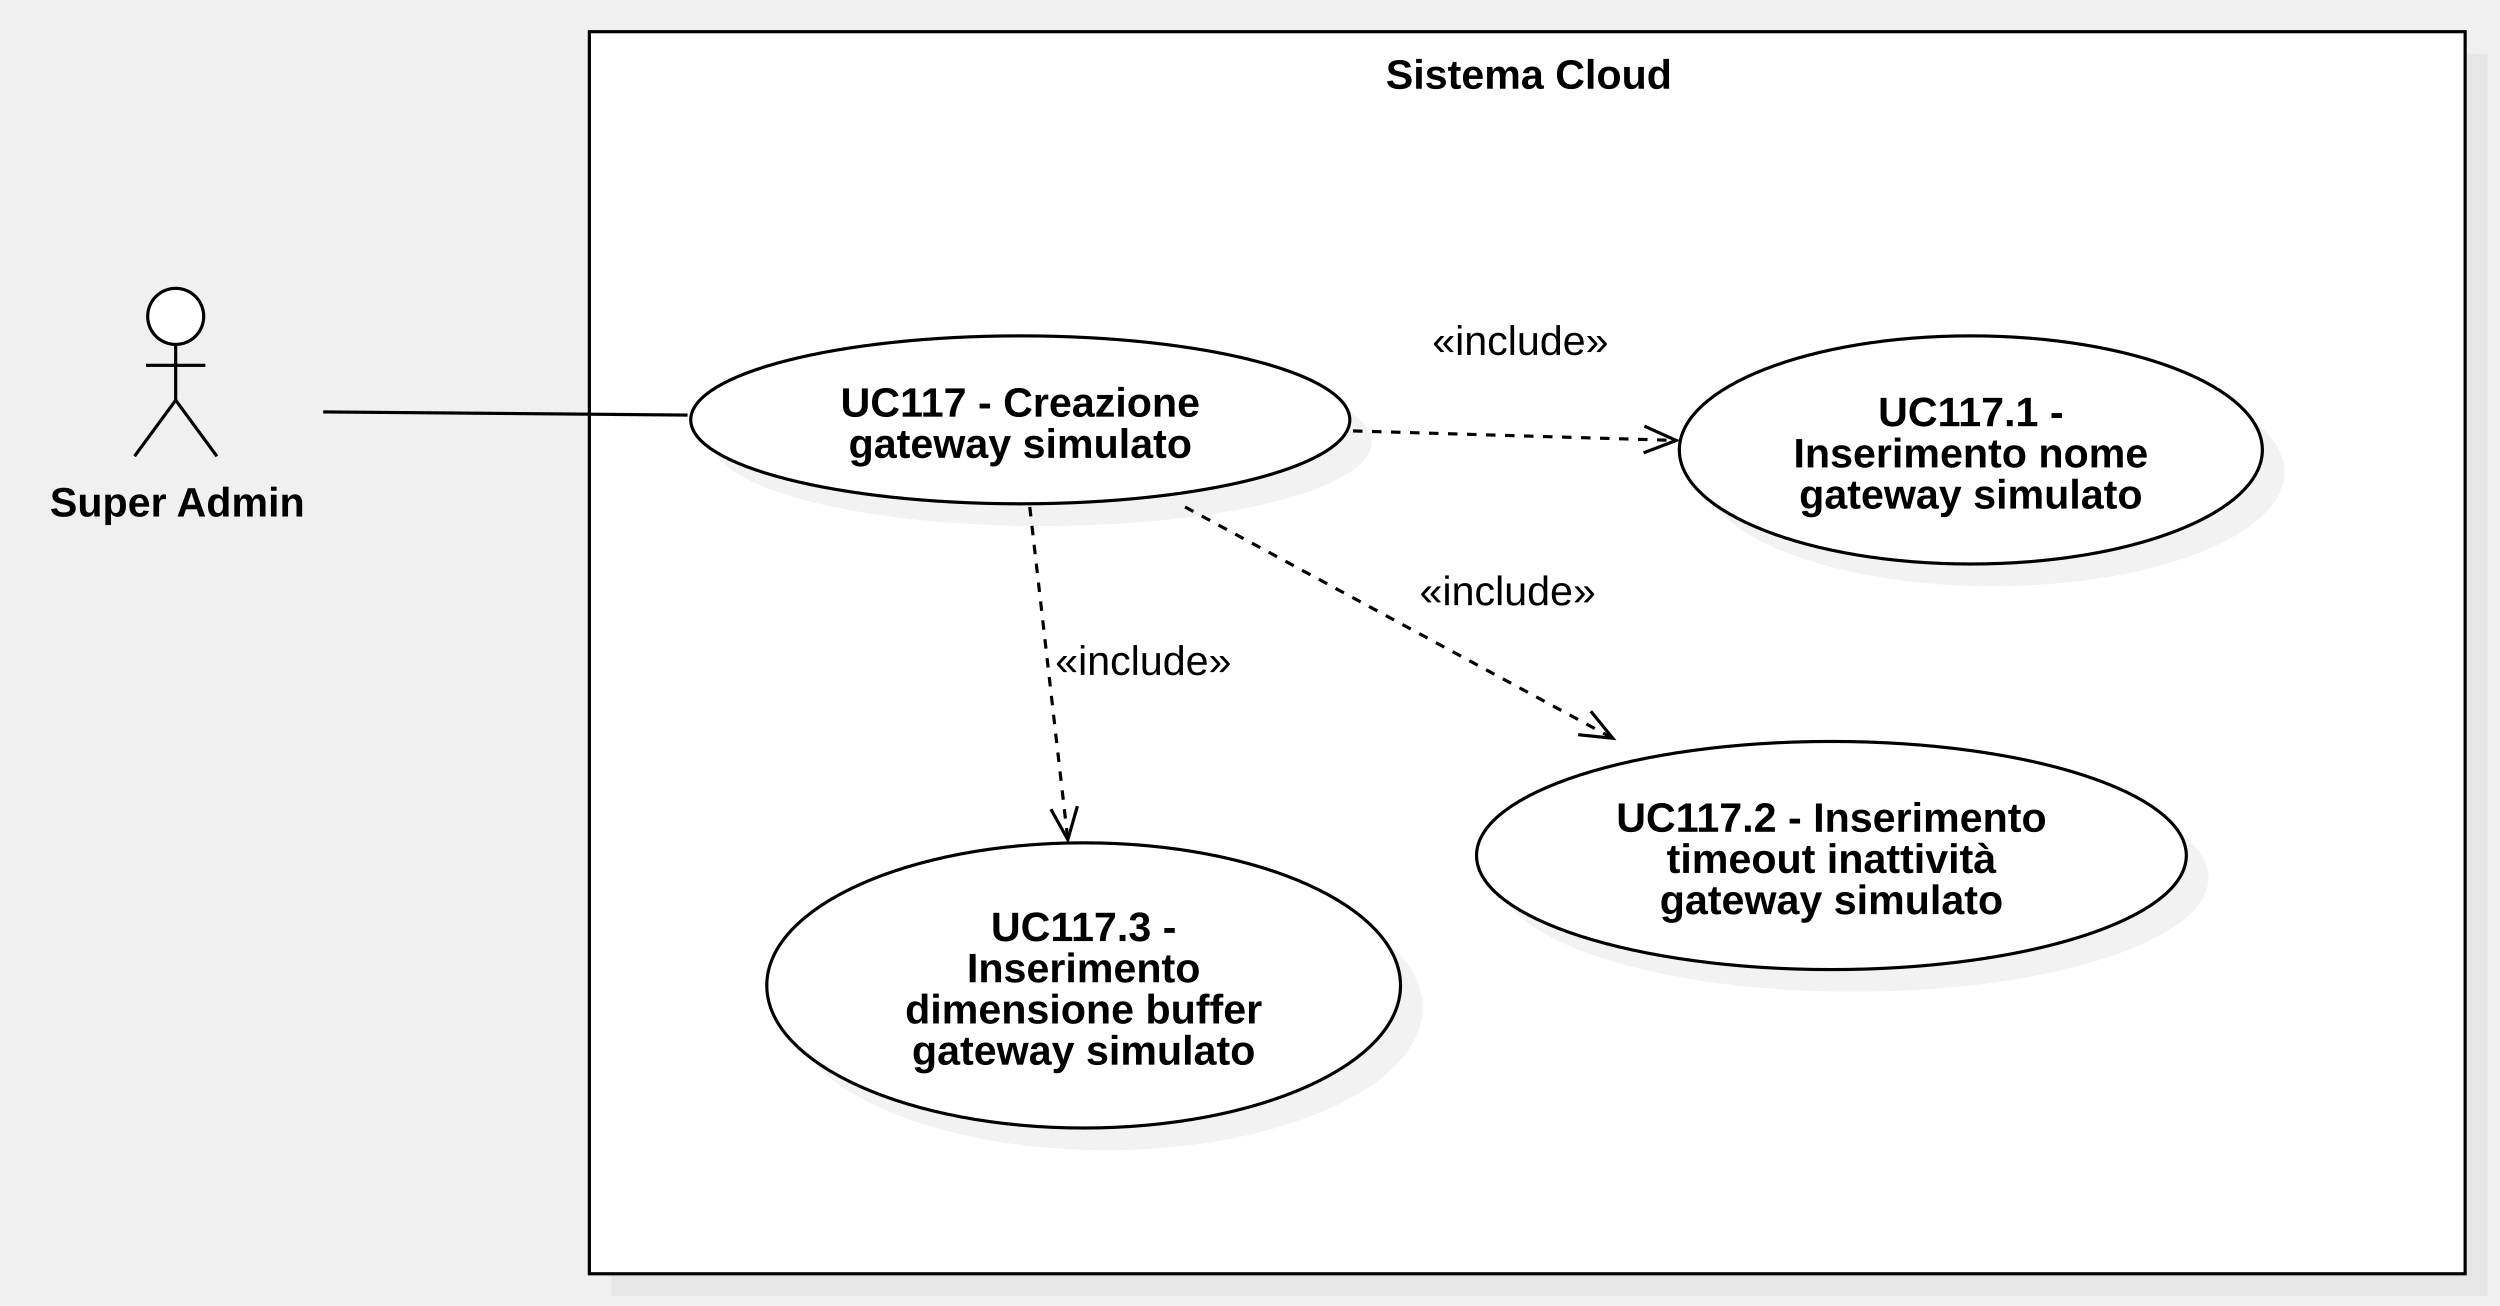
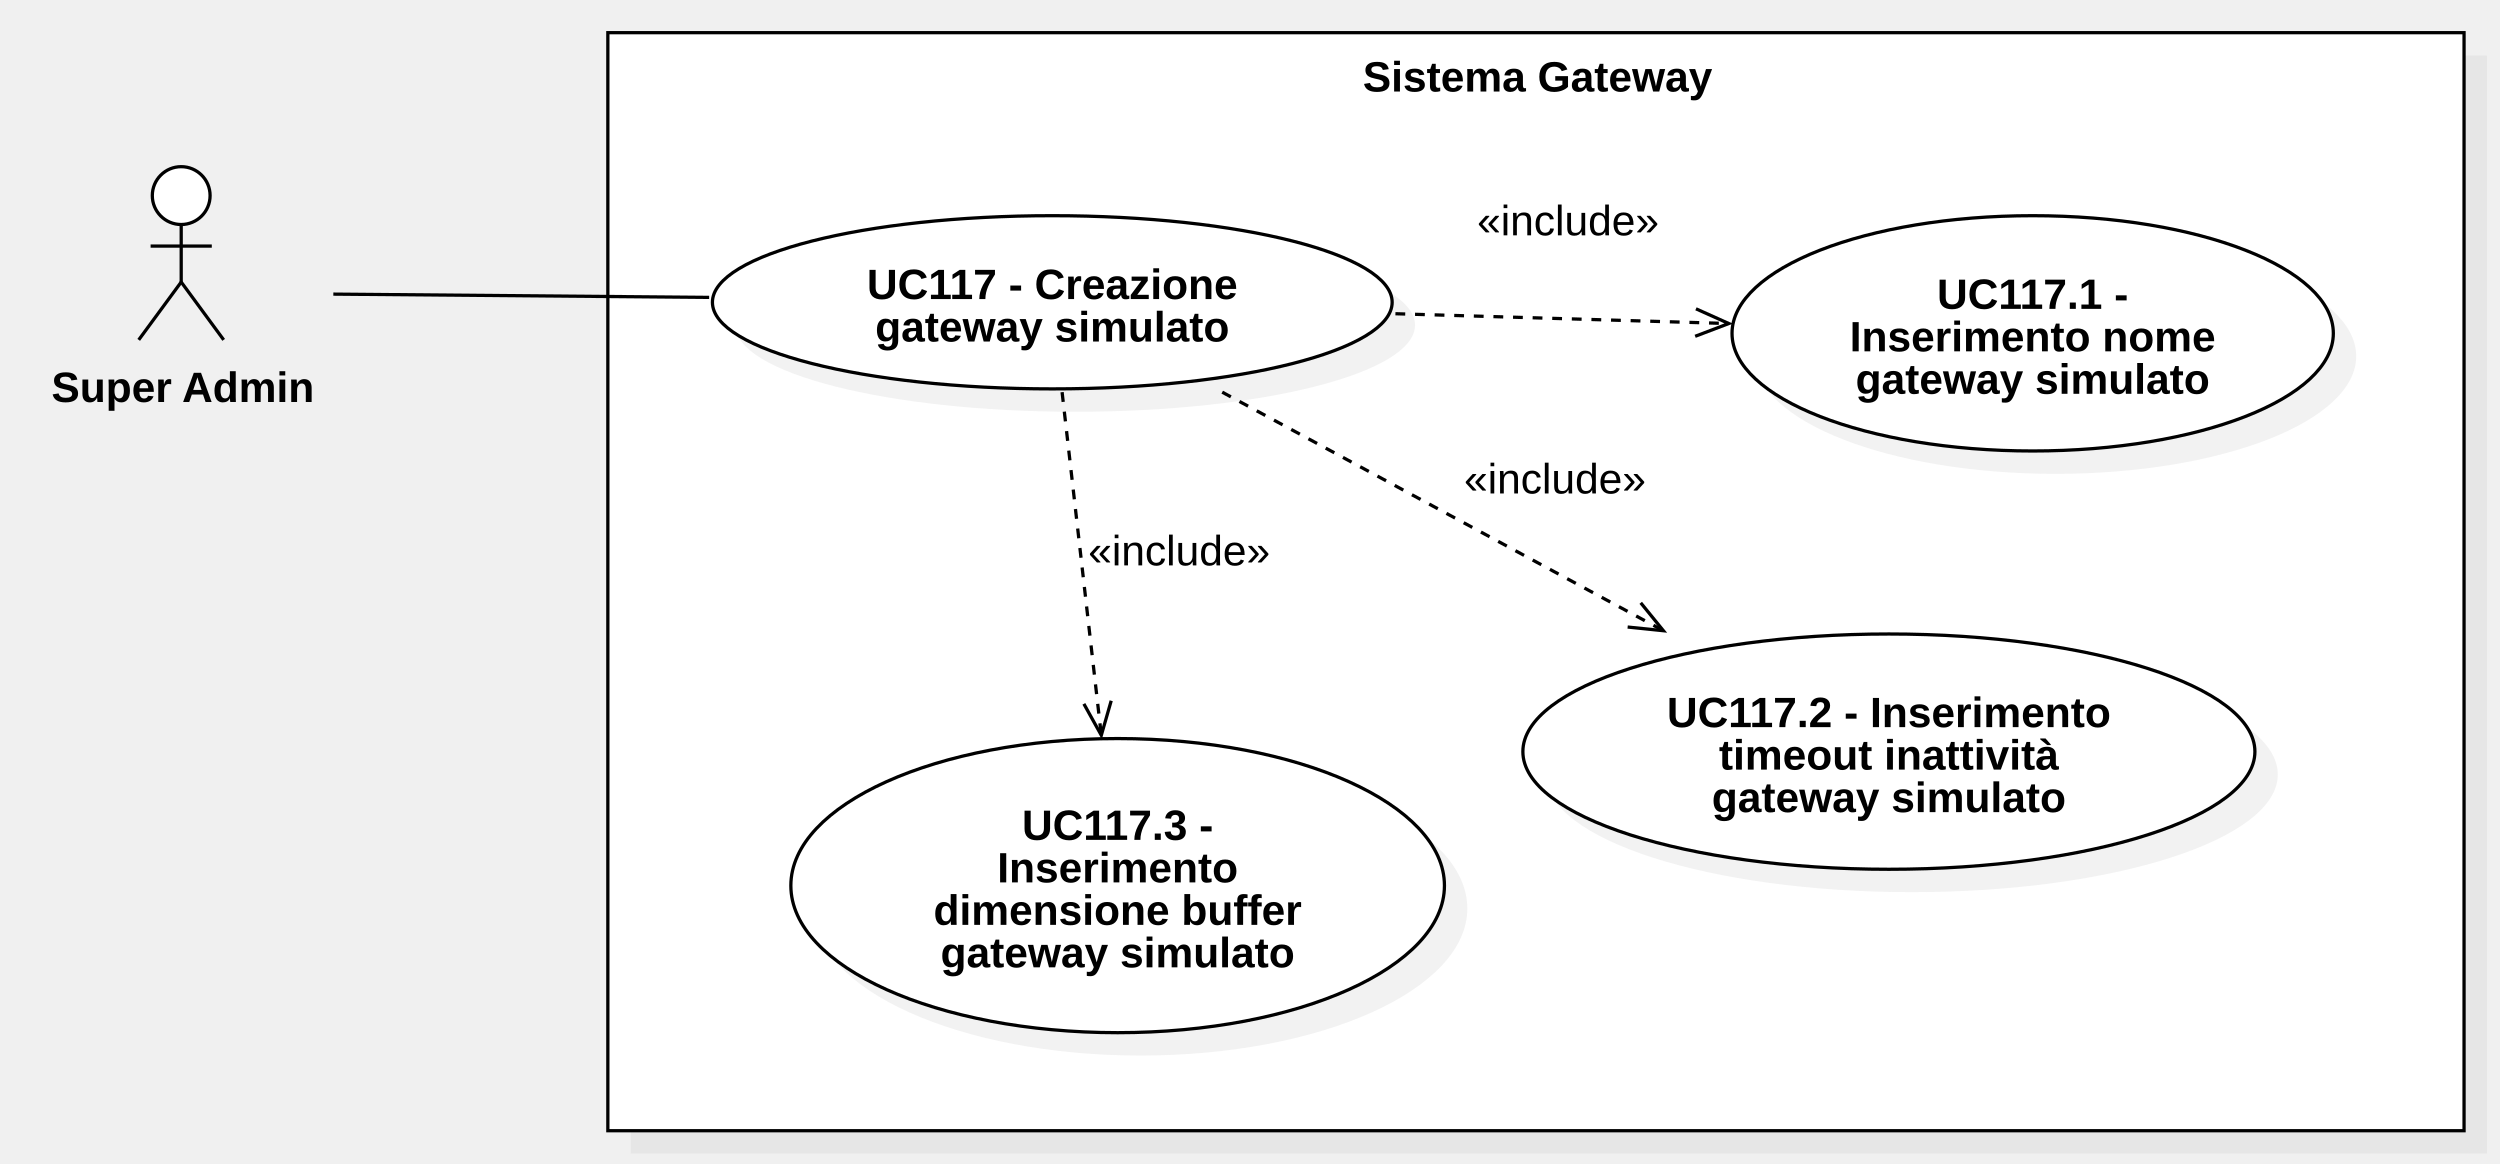
- <svg xmlns="http://www.w3.org/2000/svg" version="1.1" width="789" height="412">
+ <svg xmlns="http://www.w3.org/2000/svg" version="1.1" width="765" height="356">
  <defs />
  <g>
    <g>
-       <rect fill="#C0C0C0" stroke="none" x="357" y="222" width="592" height="392" transform="matrix(1 0 0 1 -164 -205)" fill-opacity="0.2" />
+       <rect fill="#C0C0C0" stroke="none" x="460" y="446" width="568" height="336" transform="matrix(1 0 0 1 -267 -429)" fill-opacity="0.2" />
    </g>
    <g>
-       <rect fill="#ffffff" stroke="none" x="350" y="215" width="592" height="392" transform="matrix(1 0 0 1 -164 -205)" />
+       <rect fill="#ffffff" stroke="none" x="453" y="439" width="568" height="336" transform="matrix(1 0 0 1 -267 -429)" />
    </g>
    <g>
-       <path fill="none" stroke="#000000" paint-order="fill stroke markers" d=" M 186 10 L 778 10 L 778 402 L 186 402 L 186 10 Z Z" stroke-miterlimit="10" stroke-dasharray="" />
+       <path fill="none" stroke="#000000" paint-order="fill stroke markers" d=" M 186 10 L 754 10 L 754 346 L 186 346 L 186 10 Z Z" stroke-miterlimit="10" stroke-dasharray="" />
    </g>
    <g>
      <g>
        <path fill="none" stroke="none" />
-         <text fill="#000000" stroke="none" font-family="Arial" font-size="13px" font-style="normal" font-weight="bold" text-decoration="undefined" x="646.5" y="228.5" text-anchor="middle" dominant-baseline="central" transform="matrix(1 0 0 1 -164 -205)">Sistema Cloud</text>
+         <text fill="#000000" stroke="none" font-family="Arial" font-size="13px" font-style="normal" font-weight="bold" text-decoration="undefined" x="737.5" y="452.5" text-anchor="middle" dominant-baseline="central" transform="matrix(1 0 0 1 -267 -429)">Sistema Gateway</text>
      </g>
    </g>
    <g>
-       <path fill="#ffffff" stroke="none" paint-order="stroke fill markers" d=" M 46.607 99.85 C 46.607 94.962 50.565 91 55.447 91 C 60.329 91 64.287 94.962 64.287 99.85 C 64.287 104.738 60.329 108.7 55.447 108.7 C 50.565 108.7 46.607 104.738 46.607 99.85 Z" />
+       <path fill="#ffffff" stroke="none" paint-order="stroke fill markers" d=" M 46.607 59.85 C 46.607 54.962 50.565 51 55.447 51 C 60.329 51 64.287 54.962 64.287 59.85 C 64.287 64.738 60.329 68.7 55.447 68.7 C 50.565 68.7 46.607 64.738 46.607 59.85 Z" />
    </g>
    <g>
-       <path fill="none" stroke="#000000" paint-order="fill stroke markers" d=" M 46.607 99.85 C 46.607 94.962 50.565 91 55.447 91 C 60.329 91 64.287 94.962 64.287 99.85 C 64.287 104.738 60.329 108.7 55.447 108.7 C 50.565 108.7 46.607 104.738 46.607 99.85 Z" stroke-miterlimit="10" stroke-dasharray="" />
+       <path fill="none" stroke="#000000" paint-order="fill stroke markers" d=" M 46.607 59.85 C 46.607 54.962 50.565 51 55.447 51 C 60.329 51 64.287 54.962 64.287 59.85 C 64.287 64.738 60.329 68.7 55.447 68.7 C 50.565 68.7 46.607 64.738 46.607 59.85 Z" stroke-miterlimit="10" stroke-dasharray="" />
    </g>
    <g>
-       <path fill="none" stroke="#000000" paint-order="fill stroke markers" d=" M 55.447 108.7 L 55.447 126.3" stroke-miterlimit="10" stroke-dasharray="" />
+       <path fill="none" stroke="#000000" paint-order="fill stroke markers" d=" M 55.447 68.7 L 55.447 86.3" stroke-miterlimit="10" stroke-dasharray="" />
    </g>
    <g>
-       <path fill="none" stroke="#000000" paint-order="fill stroke markers" d=" M 46.087 115.3 L 64.807 115.3" stroke-miterlimit="10" stroke-dasharray="" />
+       <path fill="none" stroke="#000000" paint-order="fill stroke markers" d=" M 46.087 75.3 L 64.807 75.3" stroke-miterlimit="10" stroke-dasharray="" />
    </g>
    <g>
-       <path fill="none" stroke="#000000" paint-order="fill stroke markers" d=" M 55.447 126.3 L 42.447 144" stroke-miterlimit="10" stroke-dasharray="" />
+       <path fill="none" stroke="#000000" paint-order="fill stroke markers" d=" M 55.447 86.3 L 42.447 104" stroke-miterlimit="10" stroke-dasharray="" />
    </g>
    <g>
-       <path fill="none" stroke="#000000" paint-order="fill stroke markers" d=" M 55.447 126.3 L 68.447 144" stroke-miterlimit="10" stroke-dasharray="" />
+       <path fill="none" stroke="#000000" paint-order="fill stroke markers" d=" M 55.447 86.3 L 68.447 104" stroke-miterlimit="10" stroke-dasharray="" />
    </g>
    <g>
      <g>
        <path fill="none" stroke="none" />
-         <text fill="#000000" stroke="none" font-family="Arial" font-size="13px" font-style="normal" font-weight="bold" text-decoration="undefined" x="219.947" y="363.5" text-anchor="middle" dominant-baseline="central" transform="matrix(1 0 0 1 -164 -205)">Super Admin</text>
+         <text fill="#000000" stroke="none" font-family="Arial" font-size="13px" font-style="normal" font-weight="bold" text-decoration="undefined" x="322.947" y="547.5" text-anchor="middle" dominant-baseline="central" transform="matrix(1 0 0 1 -267 -429)">Super Admin</text>
      </g>
    </g>
    <g>
-       <path fill="#C0C0C0" stroke="none" paint-order="stroke fill markers" d=" M 225 139.5 C 225 124.864 271.562 113 329 113 C 386.438 113 433 124.864 433 139.5 C 433 154.136 386.438 166 329 166 C 271.562 166 225 154.136 225 139.5 Z" fill-opacity="0.2" />
+       <path fill="#C0C0C0" stroke="none" paint-order="stroke fill markers" d=" M 225 99.5 C 225 84.864 271.562 73 329 73 C 386.438 73 433 84.864 433 99.5 C 433 114.136 386.438 126 329 126 C 271.562 126 225 114.136 225 99.5 Z" fill-opacity="0.2" />
    </g>
    <g>
-       <path fill="#ffffff" stroke="none" paint-order="stroke fill markers" d=" M 218 132.5 C 218 117.864 264.562 106 322 106 C 379.438 106 426 117.864 426 132.5 C 426 147.136 379.438 159 322 159 C 264.562 159 218 147.136 218 132.5 Z" />
+       <path fill="#ffffff" stroke="none" paint-order="stroke fill markers" d=" M 218 92.5 C 218 77.864 264.562 66 322 66 C 379.438 66 426 77.864 426 92.5 C 426 107.136 379.438 119 322 119 C 264.562 119 218 107.136 218 92.5 Z" />
    </g>
    <g>
-       <path fill="none" stroke="#000000" paint-order="fill stroke markers" d=" M 218 132.5 C 218 117.864 264.562 106 322 106 C 379.438 106 426 117.864 426 132.5 C 426 147.136 379.438 159 322 159 C 264.562 159 218 147.136 218 132.5 Z" stroke-miterlimit="10" stroke-dasharray="" />
+       <path fill="none" stroke="#000000" paint-order="fill stroke markers" d=" M 218 92.5 C 218 77.864 264.562 66 322 66 C 379.438 66 426 77.864 426 92.5 C 426 107.136 379.438 119 322 119 C 264.562 119 218 107.136 218 92.5 Z" stroke-miterlimit="10" stroke-dasharray="" />
    </g>
    <g>
      <g>
        <path fill="none" stroke="none" />
-         <text fill="#000000" stroke="none" font-family="Arial" font-size="13px" font-style="normal" font-weight="bold" text-decoration="undefined" x="486" y="332" text-anchor="middle" dominant-baseline="central" transform="matrix(1 0 0 1 -164 -205)">UC117 - Creazione</text>
-         <text fill="#000000" stroke="none" font-family="Arial" font-size="13px" font-style="normal" font-weight="bold" text-decoration="undefined" x="486" y="345" text-anchor="middle" dominant-baseline="central" transform="matrix(1 0 0 1 -164 -205)">gateway simulato</text>
+         <text fill="#000000" stroke="none" font-family="Arial" font-size="13px" font-style="normal" font-weight="bold" text-decoration="undefined" x="589" y="516" text-anchor="middle" dominant-baseline="central" transform="matrix(1 0 0 1 -267 -429)">UC117 - Creazione</text>
+         <text fill="#000000" stroke="none" font-family="Arial" font-size="13px" font-style="normal" font-weight="bold" text-decoration="undefined" x="589" y="529" text-anchor="middle" dominant-baseline="central" transform="matrix(1 0 0 1 -267 -429)">gateway simulato</text>
      </g>
    </g>
    <g>
-       <path fill="none" stroke="#000000" paint-order="fill stroke markers" d=" M 102 130 L 217 131" stroke-miterlimit="10" stroke-dasharray="" />
+       <path fill="none" stroke="#000000" paint-order="fill stroke markers" d=" M 102 90 L 217 91" stroke-miterlimit="10" stroke-dasharray="" />
    </g>
    <g>
-       <path fill="#C0C0C0" stroke="none" paint-order="stroke fill markers" d=" M 537 149 C 537 129.118 578.19 113 629 113 C 679.81 113 721 129.118 721 149 C 721 168.882 679.81 185 629 185 C 578.19 185 537 168.882 537 149 Z" fill-opacity="0.2" />
+       <path fill="#C0C0C0" stroke="none" paint-order="stroke fill markers" d=" M 537 109 C 537 89.118 578.19 73 629 73 C 679.81 73 721 89.118 721 109 C 721 128.882 679.81 145 629 145 C 578.19 145 537 128.882 537 109 Z" fill-opacity="0.2" />
    </g>
    <g>
-       <path fill="#ffffff" stroke="none" paint-order="stroke fill markers" d=" M 530 142 C 530 122.118 571.19 106 622 106 C 672.81 106 714 122.118 714 142 C 714 161.882 672.81 178 622 178 C 571.19 178 530 161.882 530 142 Z" />
+       <path fill="#ffffff" stroke="none" paint-order="stroke fill markers" d=" M 530 102 C 530 82.118 571.19 66 622 66 C 672.81 66 714 82.118 714 102 C 714 121.882 672.81 138 622 138 C 571.19 138 530 121.882 530 102 Z" />
    </g>
    <g>
-       <path fill="none" stroke="#000000" paint-order="fill stroke markers" d=" M 530 142 C 530 122.118 571.19 106 622 106 C 672.81 106 714 122.118 714 142 C 714 161.882 672.81 178 622 178 C 571.19 178 530 161.882 530 142 Z" stroke-miterlimit="10" stroke-dasharray="" />
+       <path fill="none" stroke="#000000" paint-order="fill stroke markers" d=" M 530 102 C 530 82.118 571.19 66 622 66 C 672.81 66 714 82.118 714 102 C 714 121.882 672.81 138 622 138 C 571.19 138 530 121.882 530 102 Z" stroke-miterlimit="10" stroke-dasharray="" />
    </g>
    <g>
      <g>
        <path fill="none" stroke="none" />
-         <text fill="#000000" stroke="none" font-family="Arial" font-size="13px" font-style="normal" font-weight="bold" text-decoration="undefined" x="786" y="335" text-anchor="middle" dominant-baseline="central" transform="matrix(1 0 0 1 -164 -205)">UC117.1 -</text>
-         <text fill="#000000" stroke="none" font-family="Arial" font-size="13px" font-style="normal" font-weight="bold" text-decoration="undefined" x="786" y="348" text-anchor="middle" dominant-baseline="central" transform="matrix(1 0 0 1 -164 -205)">Inserimento nome</text>
-         <text fill="#000000" stroke="none" font-family="Arial" font-size="13px" font-style="normal" font-weight="bold" text-decoration="undefined" x="786" y="361" text-anchor="middle" dominant-baseline="central" transform="matrix(1 0 0 1 -164 -205)">gateway simulato</text>
+         <text fill="#000000" stroke="none" font-family="Arial" font-size="13px" font-style="normal" font-weight="bold" text-decoration="undefined" x="889" y="519" text-anchor="middle" dominant-baseline="central" transform="matrix(1 0 0 1 -267 -429)">UC117.1 -</text>
+         <text fill="#000000" stroke="none" font-family="Arial" font-size="13px" font-style="normal" font-weight="bold" text-decoration="undefined" x="889" y="532" text-anchor="middle" dominant-baseline="central" transform="matrix(1 0 0 1 -267 -429)">Inserimento nome</text>
+         <text fill="#000000" stroke="none" font-family="Arial" font-size="13px" font-style="normal" font-weight="bold" text-decoration="undefined" x="889" y="545" text-anchor="middle" dominant-baseline="central" transform="matrix(1 0 0 1 -267 -429)">gateway simulato</text>
      </g>
    </g>
    <g>
-       <path fill="none" stroke="#000000" paint-order="fill stroke markers" d=" M 427 136 L 529 139" stroke-miterlimit="10" stroke-dasharray="3" />
+       <path fill="none" stroke="#000000" paint-order="fill stroke markers" d=" M 427 96 L 529 99" stroke-miterlimit="10" stroke-dasharray="3" />
    </g>
    <g>
-       <path fill="none" stroke="#000000" paint-order="fill stroke markers" d=" M 518.718 142.909 L 529 139 L 518.965 134.494" stroke-miterlimit="10" stroke-dasharray="" />
+       <path fill="none" stroke="#000000" paint-order="fill stroke markers" d=" M 518.718 102.909 L 529 99 L 518.965 94.494" stroke-miterlimit="10" stroke-dasharray="" />
    </g>
    <g>
-       <rect fill="#ffffff" stroke="none" x="616" y="306" width="55.656" height="13" transform="matrix(1 0 0 1 -164 -205)" />
+       <rect fill="#ffffff" stroke="none" x="719" y="490" width="55.656" height="13" transform="matrix(1 0 0 1 -267 -429)" />
    </g>
    <g>
      <g>
        <path fill="none" stroke="none" />
-         <text fill="#000000" stroke="none" font-family="Arial" font-size="13px" font-style="normal" font-weight="normal" text-decoration="undefined" x="643.828" y="312.5" text-anchor="middle" dominant-baseline="central" transform="matrix(1 0 0 1 -164 -205)">«include»</text>
+         <text fill="#000000" stroke="none" font-family="Arial" font-size="13px" font-style="normal" font-weight="normal" text-decoration="undefined" x="746.828" y="496.5" text-anchor="middle" dominant-baseline="central" transform="matrix(1 0 0 1 -267 -429)">«include»</text>
      </g>
    </g>
    <g>
-       <path fill="#C0C0C0" stroke="none" paint-order="stroke fill markers" d=" M 473 277 C 473 257.118 523.144 241 585 241 C 646.856 241 697 257.118 697 277 C 697 296.882 646.856 313 585 313 C 523.144 313 473 296.882 473 277 Z" fill-opacity="0.2" />
+       <path fill="#C0C0C0" stroke="none" paint-order="stroke fill markers" d=" M 473 237 C 473 217.118 523.144 201 585 201 C 646.856 201 697 217.118 697 237 C 697 256.882 646.856 273 585 273 C 523.144 273 473 256.882 473 237 Z" fill-opacity="0.2" />
    </g>
    <g>
-       <path fill="#ffffff" stroke="none" paint-order="stroke fill markers" d=" M 466 270 C 466 250.118 516.144 234 578 234 C 639.856 234 690 250.118 690 270 C 690 289.882 639.856 306 578 306 C 516.144 306 466 289.882 466 270 Z" />
+       <path fill="#ffffff" stroke="none" paint-order="stroke fill markers" d=" M 466 230 C 466 210.118 516.144 194 578 194 C 639.856 194 690 210.118 690 230 C 690 249.882 639.856 266 578 266 C 516.144 266 466 249.882 466 230 Z" />
    </g>
    <g>
-       <path fill="none" stroke="#000000" paint-order="fill stroke markers" d=" M 466 270 C 466 250.118 516.144 234 578 234 C 639.856 234 690 250.118 690 270 C 690 289.882 639.856 306 578 306 C 516.144 306 466 289.882 466 270 Z" stroke-miterlimit="10" stroke-dasharray="" />
+       <path fill="none" stroke="#000000" paint-order="fill stroke markers" d=" M 466 230 C 466 210.118 516.144 194 578 194 C 639.856 194 690 210.118 690 230 C 690 249.882 639.856 266 578 266 C 516.144 266 466 249.882 466 230 Z" stroke-miterlimit="10" stroke-dasharray="" />
    </g>
    <g>
      <g>
        <path fill="none" stroke="none" />
-         <text fill="#000000" stroke="none" font-family="Arial" font-size="13px" font-style="normal" font-weight="bold" text-decoration="undefined" x="742" y="463" text-anchor="middle" dominant-baseline="central" transform="matrix(1 0 0 1 -164 -205)">UC117.2 - Inserimento</text>
-         <text fill="#000000" stroke="none" font-family="Arial" font-size="13px" font-style="normal" font-weight="bold" text-decoration="undefined" x="742" y="476" text-anchor="middle" dominant-baseline="central" transform="matrix(1 0 0 1 -164 -205)">timeout inattività</text>
-         <text fill="#000000" stroke="none" font-family="Arial" font-size="13px" font-style="normal" font-weight="bold" text-decoration="undefined" x="742" y="489" text-anchor="middle" dominant-baseline="central" transform="matrix(1 0 0 1 -164 -205)">gateway simulato</text>
+         <text fill="#000000" stroke="none" font-family="Arial" font-size="13px" font-style="normal" font-weight="bold" text-decoration="undefined" x="845" y="647" text-anchor="middle" dominant-baseline="central" transform="matrix(1 0 0 1 -267 -429)">UC117.2 - Inserimento</text>
+         <text fill="#000000" stroke="none" font-family="Arial" font-size="13px" font-style="normal" font-weight="bold" text-decoration="undefined" x="845" y="660" text-anchor="middle" dominant-baseline="central" transform="matrix(1 0 0 1 -267 -429)">timeout inattività</text>
+         <text fill="#000000" stroke="none" font-family="Arial" font-size="13px" font-style="normal" font-weight="bold" text-decoration="undefined" x="845" y="673" text-anchor="middle" dominant-baseline="central" transform="matrix(1 0 0 1 -267 -429)">gateway simulato</text>
      </g>
    </g>
    <g>
-       <path fill="none" stroke="#000000" paint-order="fill stroke markers" d=" M 374 160 L 509 233" stroke-miterlimit="10" stroke-dasharray="3" />
+       <path fill="none" stroke="#000000" paint-order="fill stroke markers" d=" M 374 120 L 509 193" stroke-miterlimit="10" stroke-dasharray="3" />
    </g>
    <g>
-       <path fill="none" stroke="#000000" paint-order="fill stroke markers" d=" M 498.058 231.869 L 509 233 L 502.063 224.463" stroke-miterlimit="10" stroke-dasharray="" />
+       <path fill="none" stroke="#000000" paint-order="fill stroke markers" d=" M 498.058 191.869 L 509 193 L 502.063 184.463" stroke-miterlimit="10" stroke-dasharray="" />
    </g>
    <g>
-       <rect fill="#ffffff" stroke="none" x="612" y="385" width="55.656" height="13" transform="matrix(1 0 0 1 -164 -205)" />
+       <rect fill="#ffffff" stroke="none" x="715" y="569" width="55.656" height="13" transform="matrix(1 0 0 1 -267 -429)" />
    </g>
    <g>
      <g>
        <path fill="none" stroke="none" />
-         <text fill="#000000" stroke="none" font-family="Arial" font-size="13px" font-style="normal" font-weight="normal" text-decoration="undefined" x="639.828" y="391.5" text-anchor="middle" dominant-baseline="central" transform="matrix(1 0 0 1 -164 -205)">«include»</text>
+         <text fill="#000000" stroke="none" font-family="Arial" font-size="13px" font-style="normal" font-weight="normal" text-decoration="undefined" x="742.828" y="575.5" text-anchor="middle" dominant-baseline="central" transform="matrix(1 0 0 1 -267 -429)">«include»</text>
      </g>
    </g>
    <g>
-       <path fill="#C0C0C0" stroke="none" paint-order="stroke fill markers" d=" M 249 318 C 249 293.147 293.772 273 349 273 C 404.228 273 449 293.147 449 318 C 449 342.853 404.228 363 349 363 C 293.772 363 249 342.853 249 318 Z" fill-opacity="0.2" />
+       <path fill="#C0C0C0" stroke="none" paint-order="stroke fill markers" d=" M 249 278 C 249 253.147 293.772 233 349 233 C 404.228 233 449 253.147 449 278 C 449 302.853 404.228 323 349 323 C 293.772 323 249 302.853 249 278 Z" fill-opacity="0.2" />
    </g>
    <g>
-       <path fill="#ffffff" stroke="none" paint-order="stroke fill markers" d=" M 242 311 C 242 286.147 286.772 266 342 266 C 397.228 266 442 286.147 442 311 C 442 335.853 397.228 356 342 356 C 286.772 356 242 335.853 242 311 Z" />
+       <path fill="#ffffff" stroke="none" paint-order="stroke fill markers" d=" M 242 271 C 242 246.147 286.772 226 342 226 C 397.228 226 442 246.147 442 271 C 442 295.853 397.228 316 342 316 C 286.772 316 242 295.853 242 271 Z" />
    </g>
    <g>
-       <path fill="none" stroke="#000000" paint-order="fill stroke markers" d=" M 242 311 C 242 286.147 286.772 266 342 266 C 397.228 266 442 286.147 442 311 C 442 335.853 397.228 356 342 356 C 286.772 356 242 335.853 242 311 Z" stroke-miterlimit="10" stroke-dasharray="" />
+       <path fill="none" stroke="#000000" paint-order="fill stroke markers" d=" M 242 271 C 242 246.147 286.772 226 342 226 C 397.228 226 442 246.147 442 271 C 442 295.853 397.228 316 342 316 C 286.772 316 242 295.853 242 271 Z" stroke-miterlimit="10" stroke-dasharray="" />
    </g>
    <g>
      <g>
        <path fill="none" stroke="none" />
-         <text fill="#000000" stroke="none" font-family="Arial" font-size="13px" font-style="normal" font-weight="bold" text-decoration="undefined" x="506" y="497.5" text-anchor="middle" dominant-baseline="central" transform="matrix(1 0 0 1 -164 -205)">UC117.3 -</text>
-         <text fill="#000000" stroke="none" font-family="Arial" font-size="13px" font-style="normal" font-weight="bold" text-decoration="undefined" x="506" y="510.5" text-anchor="middle" dominant-baseline="central" transform="matrix(1 0 0 1 -164 -205)">Inserimento</text>
-         <text fill="#000000" stroke="none" font-family="Arial" font-size="13px" font-style="normal" font-weight="bold" text-decoration="undefined" x="506" y="523.5" text-anchor="middle" dominant-baseline="central" transform="matrix(1 0 0 1 -164 -205)">dimensione buffer</text>
-         <text fill="#000000" stroke="none" font-family="Arial" font-size="13px" font-style="normal" font-weight="bold" text-decoration="undefined" x="506" y="536.5" text-anchor="middle" dominant-baseline="central" transform="matrix(1 0 0 1 -164 -205)">gateway simulato</text>
+         <text fill="#000000" stroke="none" font-family="Arial" font-size="13px" font-style="normal" font-weight="bold" text-decoration="undefined" x="609" y="681.5" text-anchor="middle" dominant-baseline="central" transform="matrix(1 0 0 1 -267 -429)">UC117.3 -</text>
+         <text fill="#000000" stroke="none" font-family="Arial" font-size="13px" font-style="normal" font-weight="bold" text-decoration="undefined" x="609" y="694.5" text-anchor="middle" dominant-baseline="central" transform="matrix(1 0 0 1 -267 -429)">Inserimento</text>
+         <text fill="#000000" stroke="none" font-family="Arial" font-size="13px" font-style="normal" font-weight="bold" text-decoration="undefined" x="609" y="707.5" text-anchor="middle" dominant-baseline="central" transform="matrix(1 0 0 1 -267 -429)">dimensione buffer</text>
+         <text fill="#000000" stroke="none" font-family="Arial" font-size="13px" font-style="normal" font-weight="bold" text-decoration="undefined" x="609" y="720.5" text-anchor="middle" dominant-baseline="central" transform="matrix(1 0 0 1 -267 -429)">gateway simulato</text>
      </g>
    </g>
    <g>
-       <path fill="none" stroke="#000000" paint-order="fill stroke markers" d=" M 325 160 L 337 265" stroke-miterlimit="10" stroke-dasharray="3" />
+       <path fill="none" stroke="#000000" paint-order="fill stroke markers" d=" M 325 120 L 337 225" stroke-miterlimit="10" stroke-dasharray="3" />
    </g>
    <g>
-       <path fill="none" stroke="#000000" paint-order="fill stroke markers" d=" M 331.664 255.381 L 337 265 L 340.028 254.425" stroke-miterlimit="10" stroke-dasharray="" />
+       <path fill="none" stroke="#000000" paint-order="fill stroke markers" d=" M 331.664 215.381 L 337 225 L 340.028 214.425" stroke-miterlimit="10" stroke-dasharray="" />
    </g>
    <g>
-       <rect fill="#ffffff" stroke="none" x="497" y="407" width="55.656" height="13" transform="matrix(1 0 0 1 -164 -205)" />
+       <rect fill="#ffffff" stroke="none" x="600" y="591" width="55.656" height="13" transform="matrix(1 0 0 1 -267 -429)" />
    </g>
    <g>
      <g>
        <path fill="none" stroke="none" />
-         <text fill="#000000" stroke="none" font-family="Arial" font-size="13px" font-style="normal" font-weight="normal" text-decoration="undefined" x="524.828" y="413.5" text-anchor="middle" dominant-baseline="central" transform="matrix(1 0 0 1 -164 -205)">«include»</text>
+         <text fill="#000000" stroke="none" font-family="Arial" font-size="13px" font-style="normal" font-weight="normal" text-decoration="undefined" x="627.828" y="597.5" text-anchor="middle" dominant-baseline="central" transform="matrix(1 0 0 1 -267 -429)">«include»</text>
      </g>
    </g>
  </g>
</svg>
